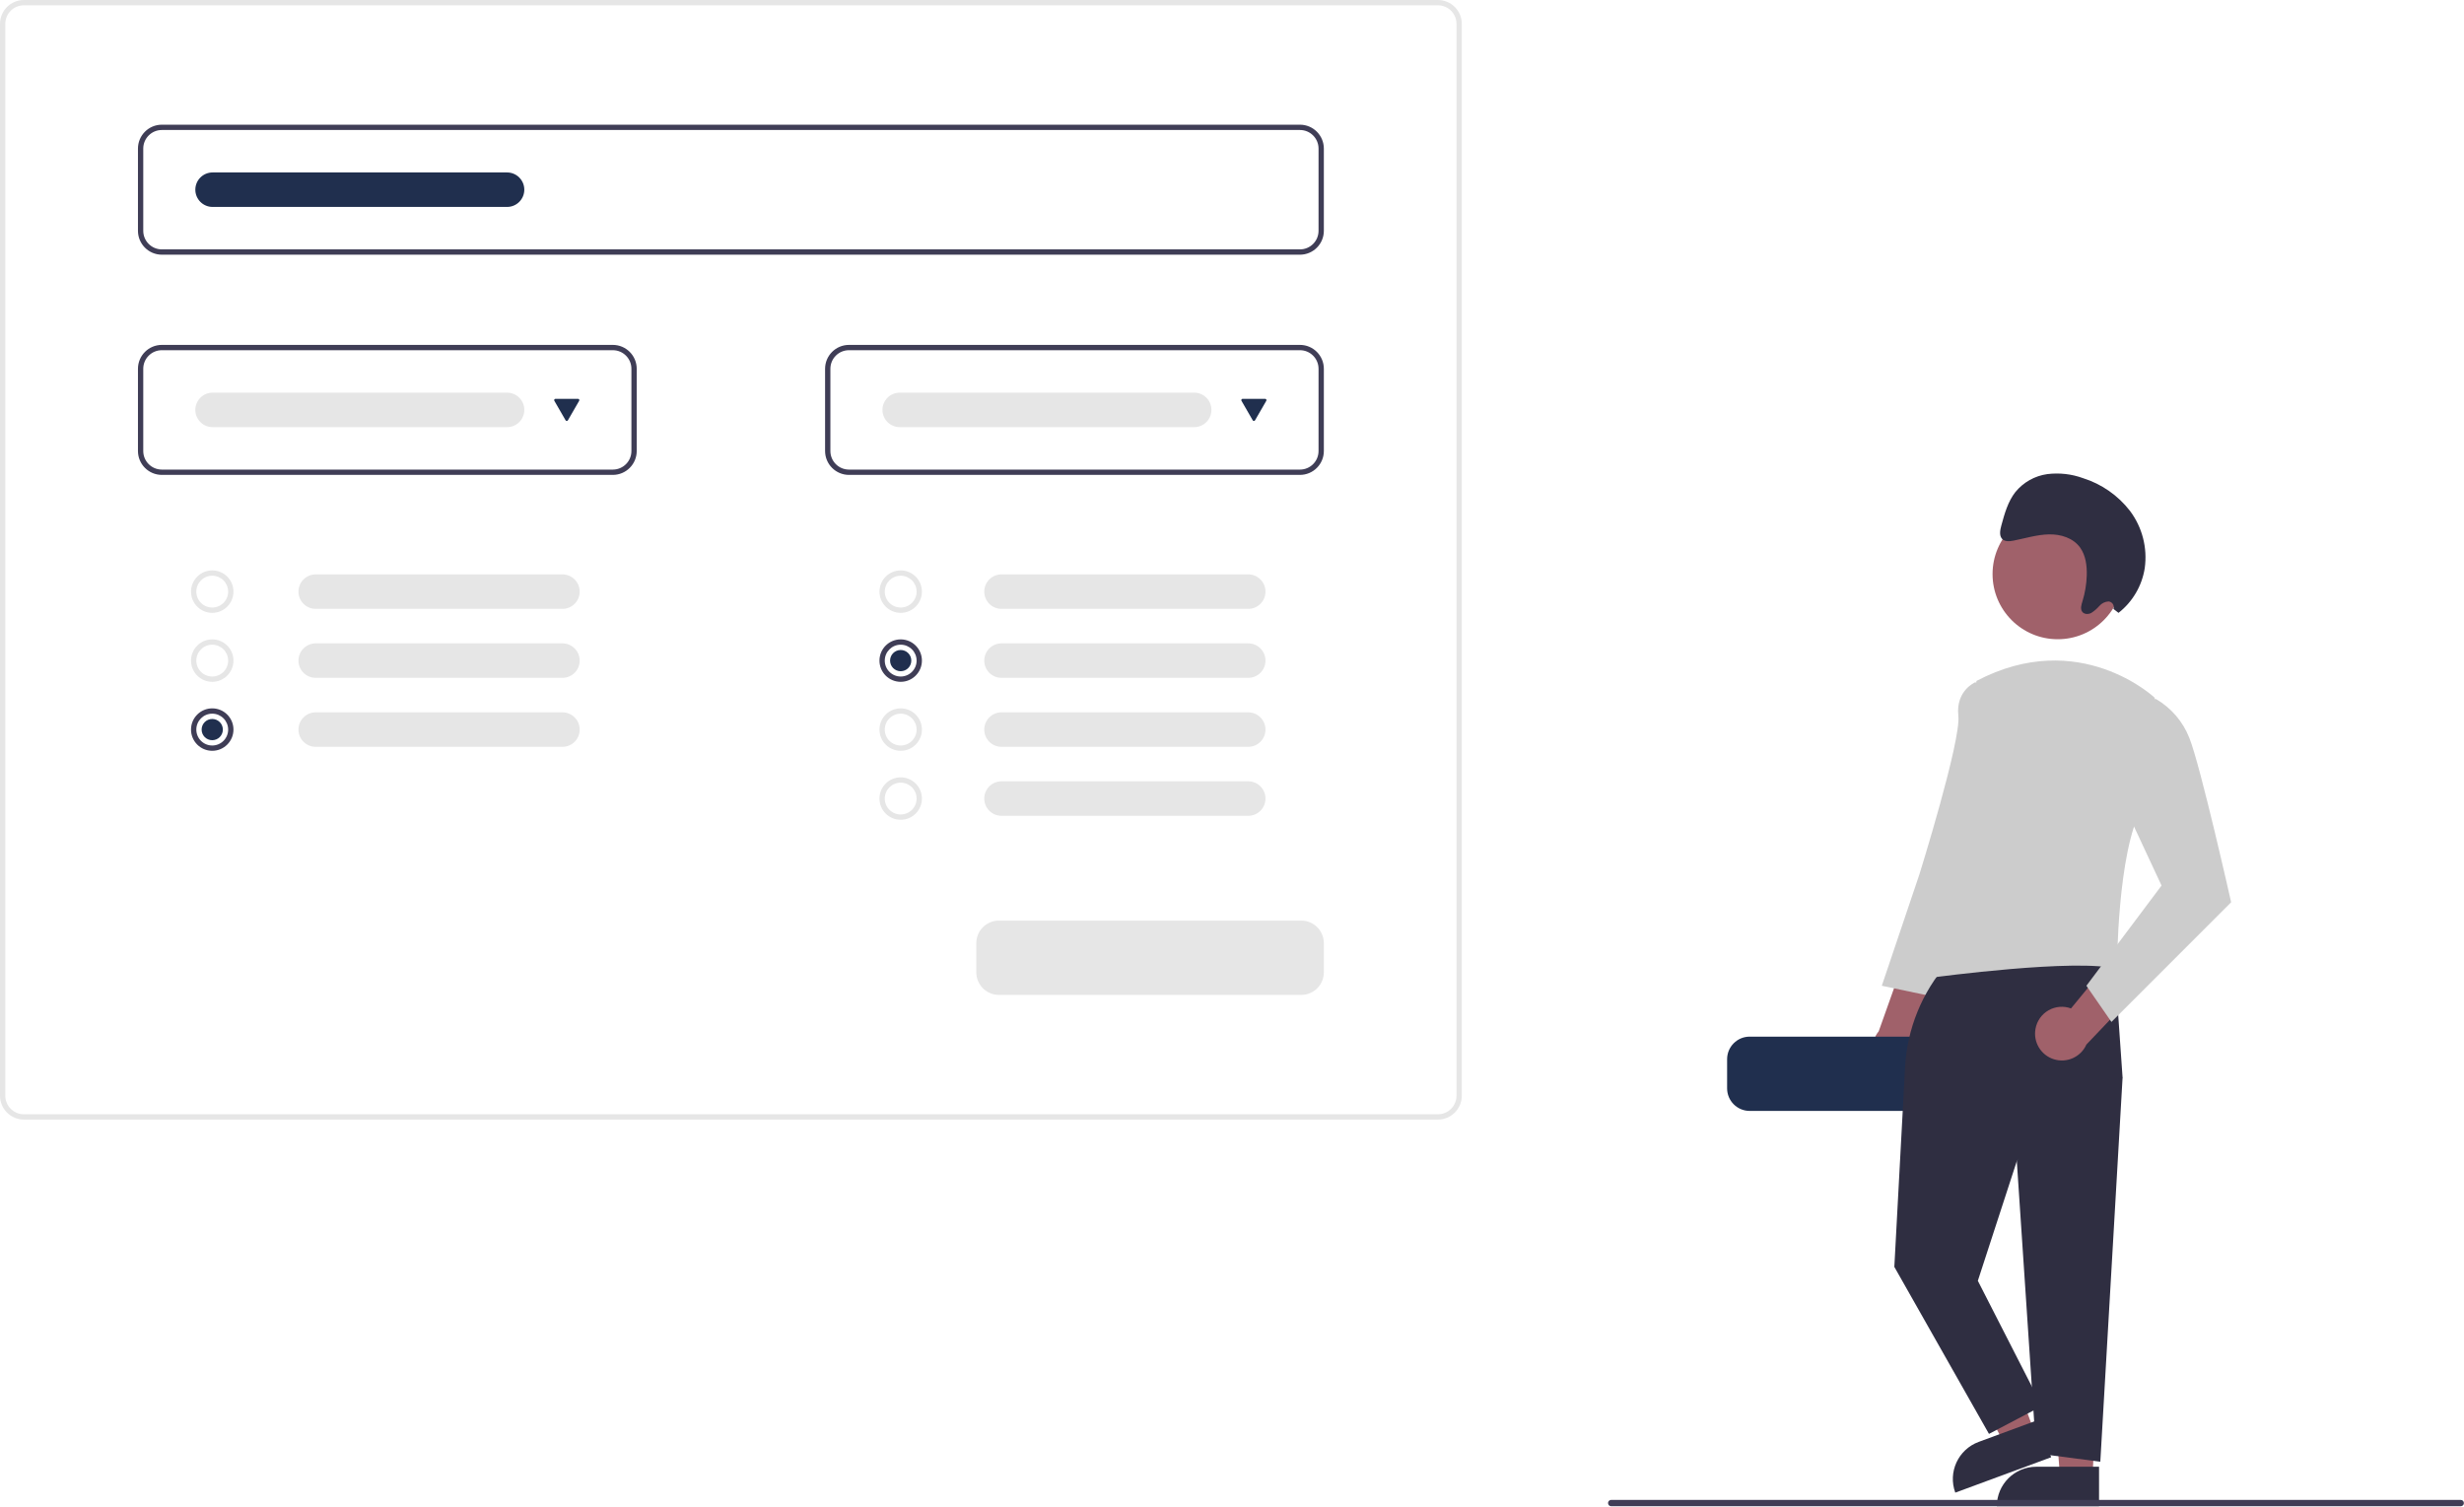
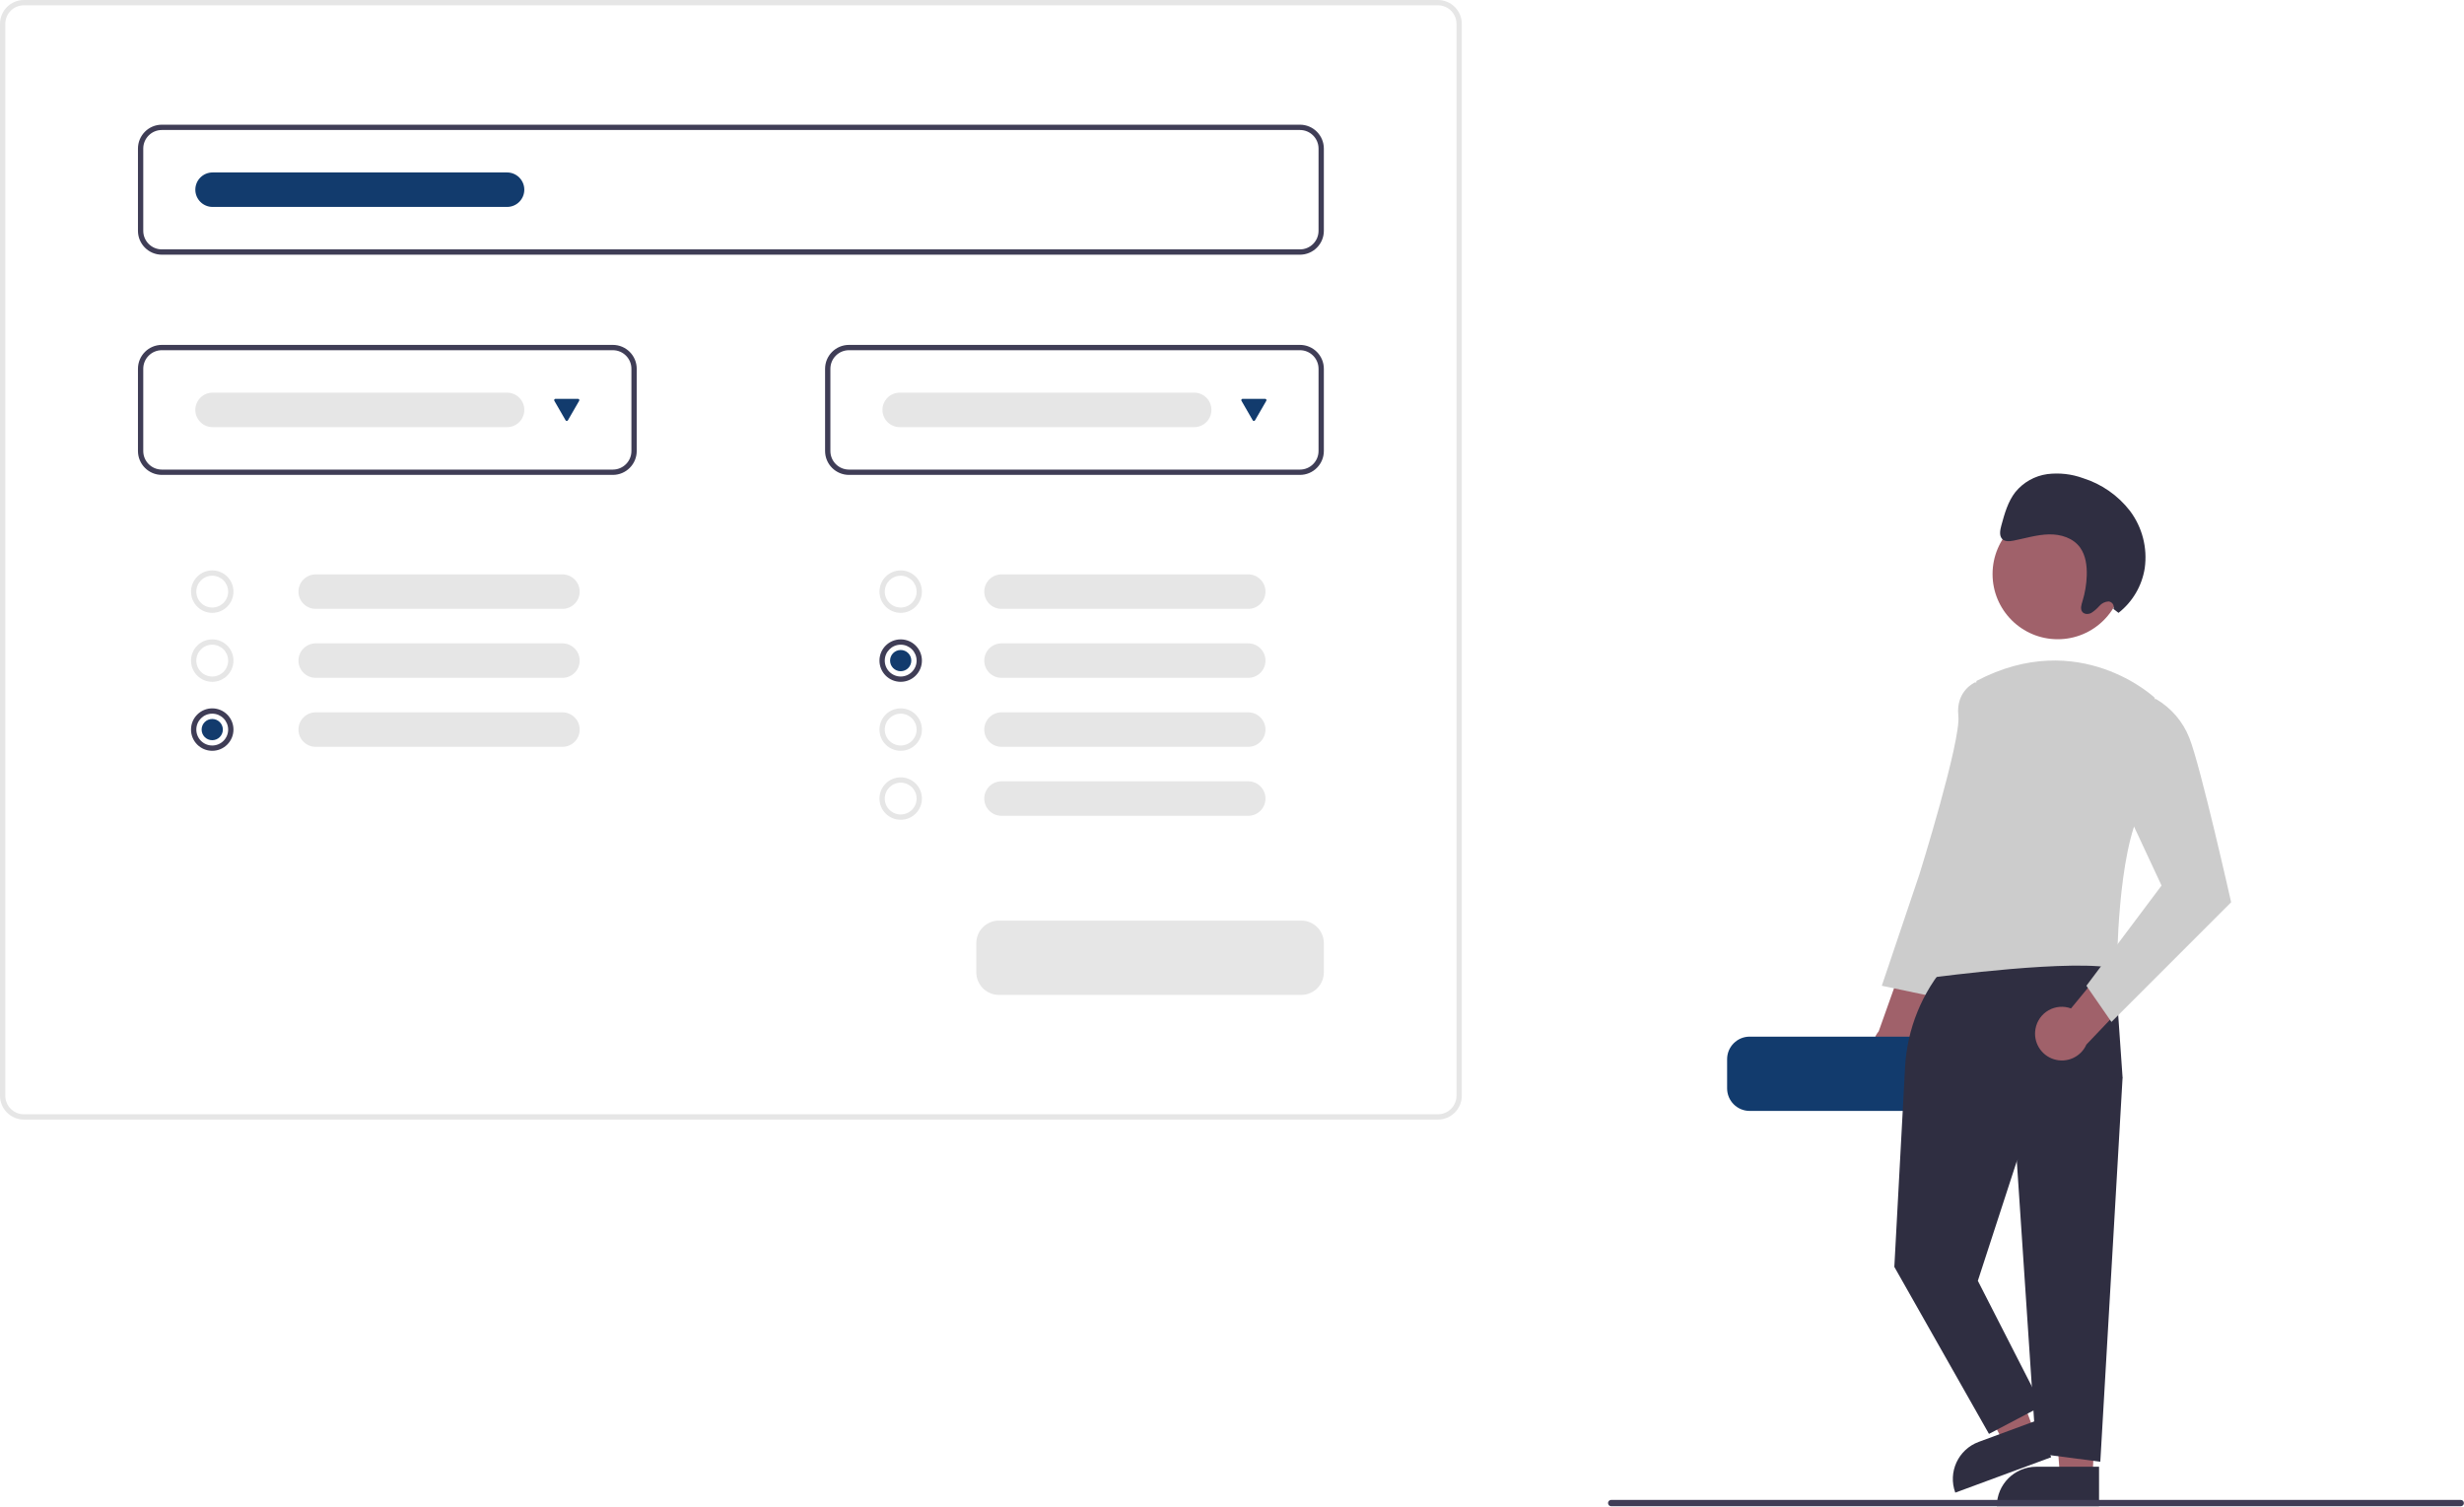
<svg xmlns="http://www.w3.org/2000/svg" data-name="Layer 1" width="928.758" height="567.737" viewBox="0 0 928.758 567.737">
  <path d="M857.744,569.264a10.056,10.056,0,0,0,.801-15.399l14.412-32.7L854.648,524.269l-10.879,30.577a10.11,10.11,0,0,0,13.975,14.419Z" transform="translate(-135.6209 -166.1317)" fill="#a0616a" />
  <path d="M885.326,424.376l-5.246-1.049s-7.344,3.148-6.295,12.59S859.097,495.72,859.097,495.72l-14.164,41.967,19.934,4.197,13.115-48.262Z" transform="translate(-135.6209 -166.1317)" fill="#ccc" />
-   <path d="M909.121,584.868h-114a8.51,8.51,0,0,1-8.5-8.5v-11a8.51,8.51,0,0,1,8.5-8.5h114a8.51,8.51,0,0,1,8.5,8.5v11A8.51,8.51,0,0,1,909.121,584.868Z" transform="translate(-135.6209 -166.1317)" fill="#202F4E" />
+   <path d="M909.121,584.868h-114a8.51,8.51,0,0,1-8.5-8.5v-11a8.51,8.51,0,0,1,8.5-8.5h114a8.51,8.51,0,0,1,8.5,8.5v11A8.51,8.51,0,0,1,909.121,584.868Z" transform="translate(-135.6209 -166.1317)" fill="#123B6D" />
  <polygon points="766.749 539.503 755.248 543.748 733.399 501.407 750.374 495.141 766.749 539.503" fill="#a0616a" />
  <path d="M883.747,707.649h23.644a0,0,0,0,1,0,0v14.887a0,0,0,0,1,0,0H868.86a0,0,0,0,1,0,0v0A14.887,14.887,0,0,1,883.747,707.649Z" transform="translate(-328.2997 185.6612) rotate(-20.26053)" fill="#2f2e41" />
  <polygon points="788.731 557.111 776.483 556.555 772.799 509.051 790.875 509.872 788.731 557.111" fill="#a0616a" />
  <path d="M767.552,552.85h23.644a0,0,0,0,1,0,0v14.887a0,0,0,0,1,0,0H752.665a0,0,0,0,1,0,0v0A14.887,14.887,0,0,1,767.552,552.85Z" fill="#2f2e41" />
  <path d="M869.589,529.294v0a64.582,64.582,0,0,0-15.886,39.06l-4.048,75.3,35.672,62.951,19.934-10.492-24.131-47.213,14.688-45.115L935.687,572.31l-3.148-45.115Z" transform="translate(-135.6209 -166.1317)" fill="#2f2e41" />
  <polygon points="789.574 401.982 800.066 406.179 791.673 550.965 767.542 547.818 760.197 437.654 789.574 401.982" fill="#2f2e41" />
  <path d="M902.869,553.899A10.056,10.056,0,0,1,916.249,546.236l22.679-27.616,5.492,17.739-22.379,23.505a10.11,10.11,0,0,1-19.173-5.965Z" transform="translate(-135.6209 -166.1317)" fill="#a0616a" />
  <circle cx="775.619" cy="216.383" r="24.561" fill="#a0616a" />
  <path d="M947.753,429.098s-28.328-26.754-67.147-6.295c0,0-9.967,101.246-16.262,111.737,0,0,54.557-7.344,69.246-3.148,0,0,0-44.065,9.443-60.852S947.753,429.098,947.753,429.098Z" transform="translate(-135.6209 -166.1317)" fill="#ccc" />
  <path d="M936.736,431.721l11.512-2.127a29.456,29.456,0,0,1,12.619,14.717c4.197,10.492,15.738,61.901,15.738,61.901l-45.115,45.115-9.443-13.639,28.328-37.77L935.687,468.442Z" transform="translate(-135.6209 -166.1317)" fill="#ccc" />
  <path d="M932.249,395.656a2.135,2.135,0,0,0-1.856-2.819,4.93,4.93,0,0,0-3.476,1.715,13.833,13.833,0,0,1-3.071,2.637c-1.188.599-2.8.514-3.477-.628-.636-1.072-.2-2.508.185-3.753a36.907,36.907,0,0,0,1.63-9.77c.111-3.7-.411-7.562-2.46-10.448-2.644-3.725-7.371-5.139-11.845-5.036s-8.875,1.484-13.307,2.357c-1.53.301-3.328.456-4.352-.73-1.088-1.261-.688-3.301-.226-5.004,1.201-4.417,2.475-8.985,5.265-12.552a18.898,18.898,0,0,1,12.061-6.79,28.938,28.938,0,0,1,13.462,1.528,36.096,36.096,0,0,1,17.683,12.319A29.236,29.236,0,0,1,944.043,380.28a26.667,26.667,0,0,1-9.886,16.855" transform="translate(-135.6209 -166.1317)" fill="#2f2e41" />
  <path d="M677.621,588.132h-533a9.01,9.01,0,0,1-9-9v-404a9.01,9.01,0,0,1,9-9h533a9.01,9.01,0,0,1,9,9v404A9.01,9.01,0,0,1,677.621,588.132Zm-533-420a7.008,7.008,0,0,0-7,7v404a7.008,7.008,0,0,0,7,7h533a7.008,7.008,0,0,0,7-7v-404a7.008,7.008,0,0,0-7-7Z" transform="translate(-135.6209 -166.1317)" fill="#e6e6e6" />
  <path d="M625.621,262.132h-429a9.01,9.01,0,0,1-9-9v-31a9.01,9.01,0,0,1,9-9h429a9.01,9.01,0,0,1,9,9v31A9.01,9.01,0,0,1,625.621,262.132Zm-429-47a7.008,7.008,0,0,0-7,7v31a7.008,7.008,0,0,0,7,7h429a7.008,7.008,0,0,0,7-7v-31a7.008,7.008,0,0,0-7-7Z" transform="translate(-135.6209 -166.1317)" fill="#3f3d56" />
  <path d="M366.621,345.132h-170a9.01,9.01,0,0,1-9-9v-31a9.01,9.01,0,0,1,9-9h170a9.01,9.01,0,0,1,9,9v31A9.01,9.01,0,0,1,366.621,345.132Zm-170-47a7.008,7.008,0,0,0-7,7v31a7.008,7.008,0,0,0,7,7h170a7.008,7.008,0,0,0,7-7v-31a7.008,7.008,0,0,0-7-7Z" transform="translate(-135.6209 -166.1317)" fill="#3f3d56" />
  <path d="M625.621,345.132h-170a9.01,9.01,0,0,1-9-9v-31a9.01,9.01,0,0,1,9-9h170a9.01,9.01,0,0,1,9,9v31A9.01,9.01,0,0,1,625.621,345.132Zm-170-47a7.008,7.008,0,0,0-7,7v31a7.008,7.008,0,0,0,7,7h170a7.008,7.008,0,0,0,7-7v-31a7.008,7.008,0,0,0-7-7Z" transform="translate(-135.6209 -166.1317)" fill="#3f3d56" />
  <path d="M626.121,541.132h-114a8.51,8.51,0,0,1-8.5-8.5v-11a8.51,8.51,0,0,1,8.5-8.5h114a8.51,8.51,0,0,1,8.5,8.5v11A8.51,8.51,0,0,1,626.121,541.132Z" transform="translate(-135.6209 -166.1317)" fill="#e6e6e6" />
  <path d="M215.621,397.132a8,8,0,1,1,8-8A8.009,8.009,0,0,1,215.621,397.132Zm0-14a6,6,0,1,0,6,6A6.007,6.007,0,0,0,215.621,383.132Z" transform="translate(-135.6209 -166.1317)" fill="#e6e6e6" />
  <path d="M215.621,423.132a8,8,0,1,1,8-8A8.009,8.009,0,0,1,215.621,423.132Zm0-14a6,6,0,1,0,6,6A6.007,6.007,0,0,0,215.621,409.132Z" transform="translate(-135.6209 -166.1317)" fill="#e6e6e6" />
  <path d="M215.621,449.132a8,8,0,1,1,8-8A8.009,8.009,0,0,1,215.621,449.132Zm0-14a6,6,0,1,0,6,6A6.007,6.007,0,0,0,215.621,435.132Z" transform="translate(-135.6209 -166.1317)" fill="#3f3d56" />
  <path d="M254.621,382.632a6.5,6.5,0,0,0,0,13h93a6.5,6.5,0,0,0,0-13Z" transform="translate(-135.6209 -166.1317)" fill="#e6e6e6" />
  <path d="M254.621,408.632a6.5,6.5,0,0,0,0,13h93a6.5,6.5,0,0,0,0-13Z" transform="translate(-135.6209 -166.1317)" fill="#e6e6e6" />
  <path d="M254.621,434.632a6.5,6.5,0,0,0,0,13h93a6.5,6.5,0,0,0,0-13Z" transform="translate(-135.6209 -166.1317)" fill="#e6e6e6" />
  <path d="M475.121,397.132a8,8,0,1,1,8-8A8.009,8.009,0,0,1,475.121,397.132Zm0-14a6,6,0,1,0,6,6A6.007,6.007,0,0,0,475.121,383.132Z" transform="translate(-135.6209 -166.1317)" fill="#e6e6e6" />
  <path d="M475.121,423.132a8,8,0,1,1,8-8A8.009,8.009,0,0,1,475.121,423.132Zm0-14a6,6,0,1,0,6,6A6.007,6.007,0,0,0,475.121,409.132Z" transform="translate(-135.6209 -166.1317)" fill="#3f3d56" />
  <path d="M475.121,449.132a8,8,0,1,1,8-8A8.009,8.009,0,0,1,475.121,449.132Zm0-14a6,6,0,1,0,6,6A6.007,6.007,0,0,0,475.121,435.132Z" transform="translate(-135.6209 -166.1317)" fill="#e6e6e6" />
  <path d="M475.121,475.132a8,8,0,1,1,8-8A8.009,8.009,0,0,1,475.121,475.132Zm0-14a6,6,0,1,0,6,6A6.007,6.007,0,0,0,475.121,461.132Z" transform="translate(-135.6209 -166.1317)" fill="#e6e6e6" />
  <path d="M513.121,382.632a6.5,6.5,0,1,0,0,13h93a6.5,6.5,0,0,0,0-13Z" transform="translate(-135.6209 -166.1317)" fill="#e6e6e6" />
  <path d="M513.121,408.632a6.5,6.5,0,1,0,0,13h93a6.5,6.5,0,0,0,0-13Z" transform="translate(-135.6209 -166.1317)" fill="#e6e6e6" />
  <path d="M513.121,434.632a6.5,6.5,0,1,0,0,13h93a6.5,6.5,0,0,0,0-13Z" transform="translate(-135.6209 -166.1317)" fill="#e6e6e6" />
  <path d="M513.121,460.632a6.5,6.5,0,1,0,0,13h93a6.5,6.5,0,0,0,0-13Z" transform="translate(-135.6209 -166.1317)" fill="#e6e6e6" />
  <path d="M215.748,314.132a6.5,6.5,0,1,0,0,13h111a6.5,6.5,0,0,0,0-13Z" transform="translate(-135.6209 -166.1317)" fill="#e6e6e6" />
-   <path d="M215.748,231.132a6.5,6.5,0,1,0,0,13h111a6.5,6.5,0,0,0,0-13Z" transform="translate(-135.6209 -166.1317)" fill="#202F4E" />
-   <path d="M345.004,316.456a.5.5,0,0,0-.433.75l4.244,7.351a.5.5,0,0,0,.866,0l4.244-7.351a.5.5,0,0,0-.433-.75Z" transform="translate(-135.6209 -166.1317)" fill="#202F4E" />
+   <path d="M215.748,231.132a6.5,6.5,0,1,0,0,13h111a6.5,6.5,0,0,0,0-13Z" transform="translate(-135.6209 -166.1317)" fill="#123B6D" />
+   <path d="M345.004,316.456a.5.5,0,0,0-.433.75l4.244,7.351a.5.5,0,0,0,.866,0l4.244-7.351a.5.5,0,0,0-.433-.75Z" transform="translate(-135.6209 -166.1317)" fill="#123B6D" />
  <path d="M474.748,314.132a6.5,6.5,0,0,0,0,13h111a6.5,6.5,0,0,0,0-13Z" transform="translate(-135.6209 -166.1317)" fill="#e6e6e6" />
-   <path d="M604.004,316.456a.5.5,0,0,0-.433.75l4.244,7.351a.5.5,0,0,0,.866,0l4.244-7.351a.5.5,0,0,0-.433-.75Z" transform="translate(-135.6209 -166.1317)" fill="#202F4E" />
-   <circle cx="339.5" cy="249" r="4" fill="#202F4E" />
-   <circle cx="80" cy="275" r="4" fill="#202F4E" />
+   <path d="M604.004,316.456a.5.5,0,0,0-.433.75l4.244,7.351a.5.5,0,0,0,.866,0l4.244-7.351a.5.5,0,0,0-.433-.75Z" transform="translate(-135.6209 -166.1317)" fill="#123B6D" />
+   <circle cx="339.5" cy="249" r="4" fill="#123B6D" />
+   <circle cx="80" cy="275" r="4" fill="#123B6D" />
  <path d="M1063.188,733.868h-320.294a1.191,1.191,0,0,1,0-2.381h320.294a1.191,1.191,0,0,1,0,2.381Z" transform="translate(-135.6209 -166.1317)" fill="#3f3d56" />
</svg>
